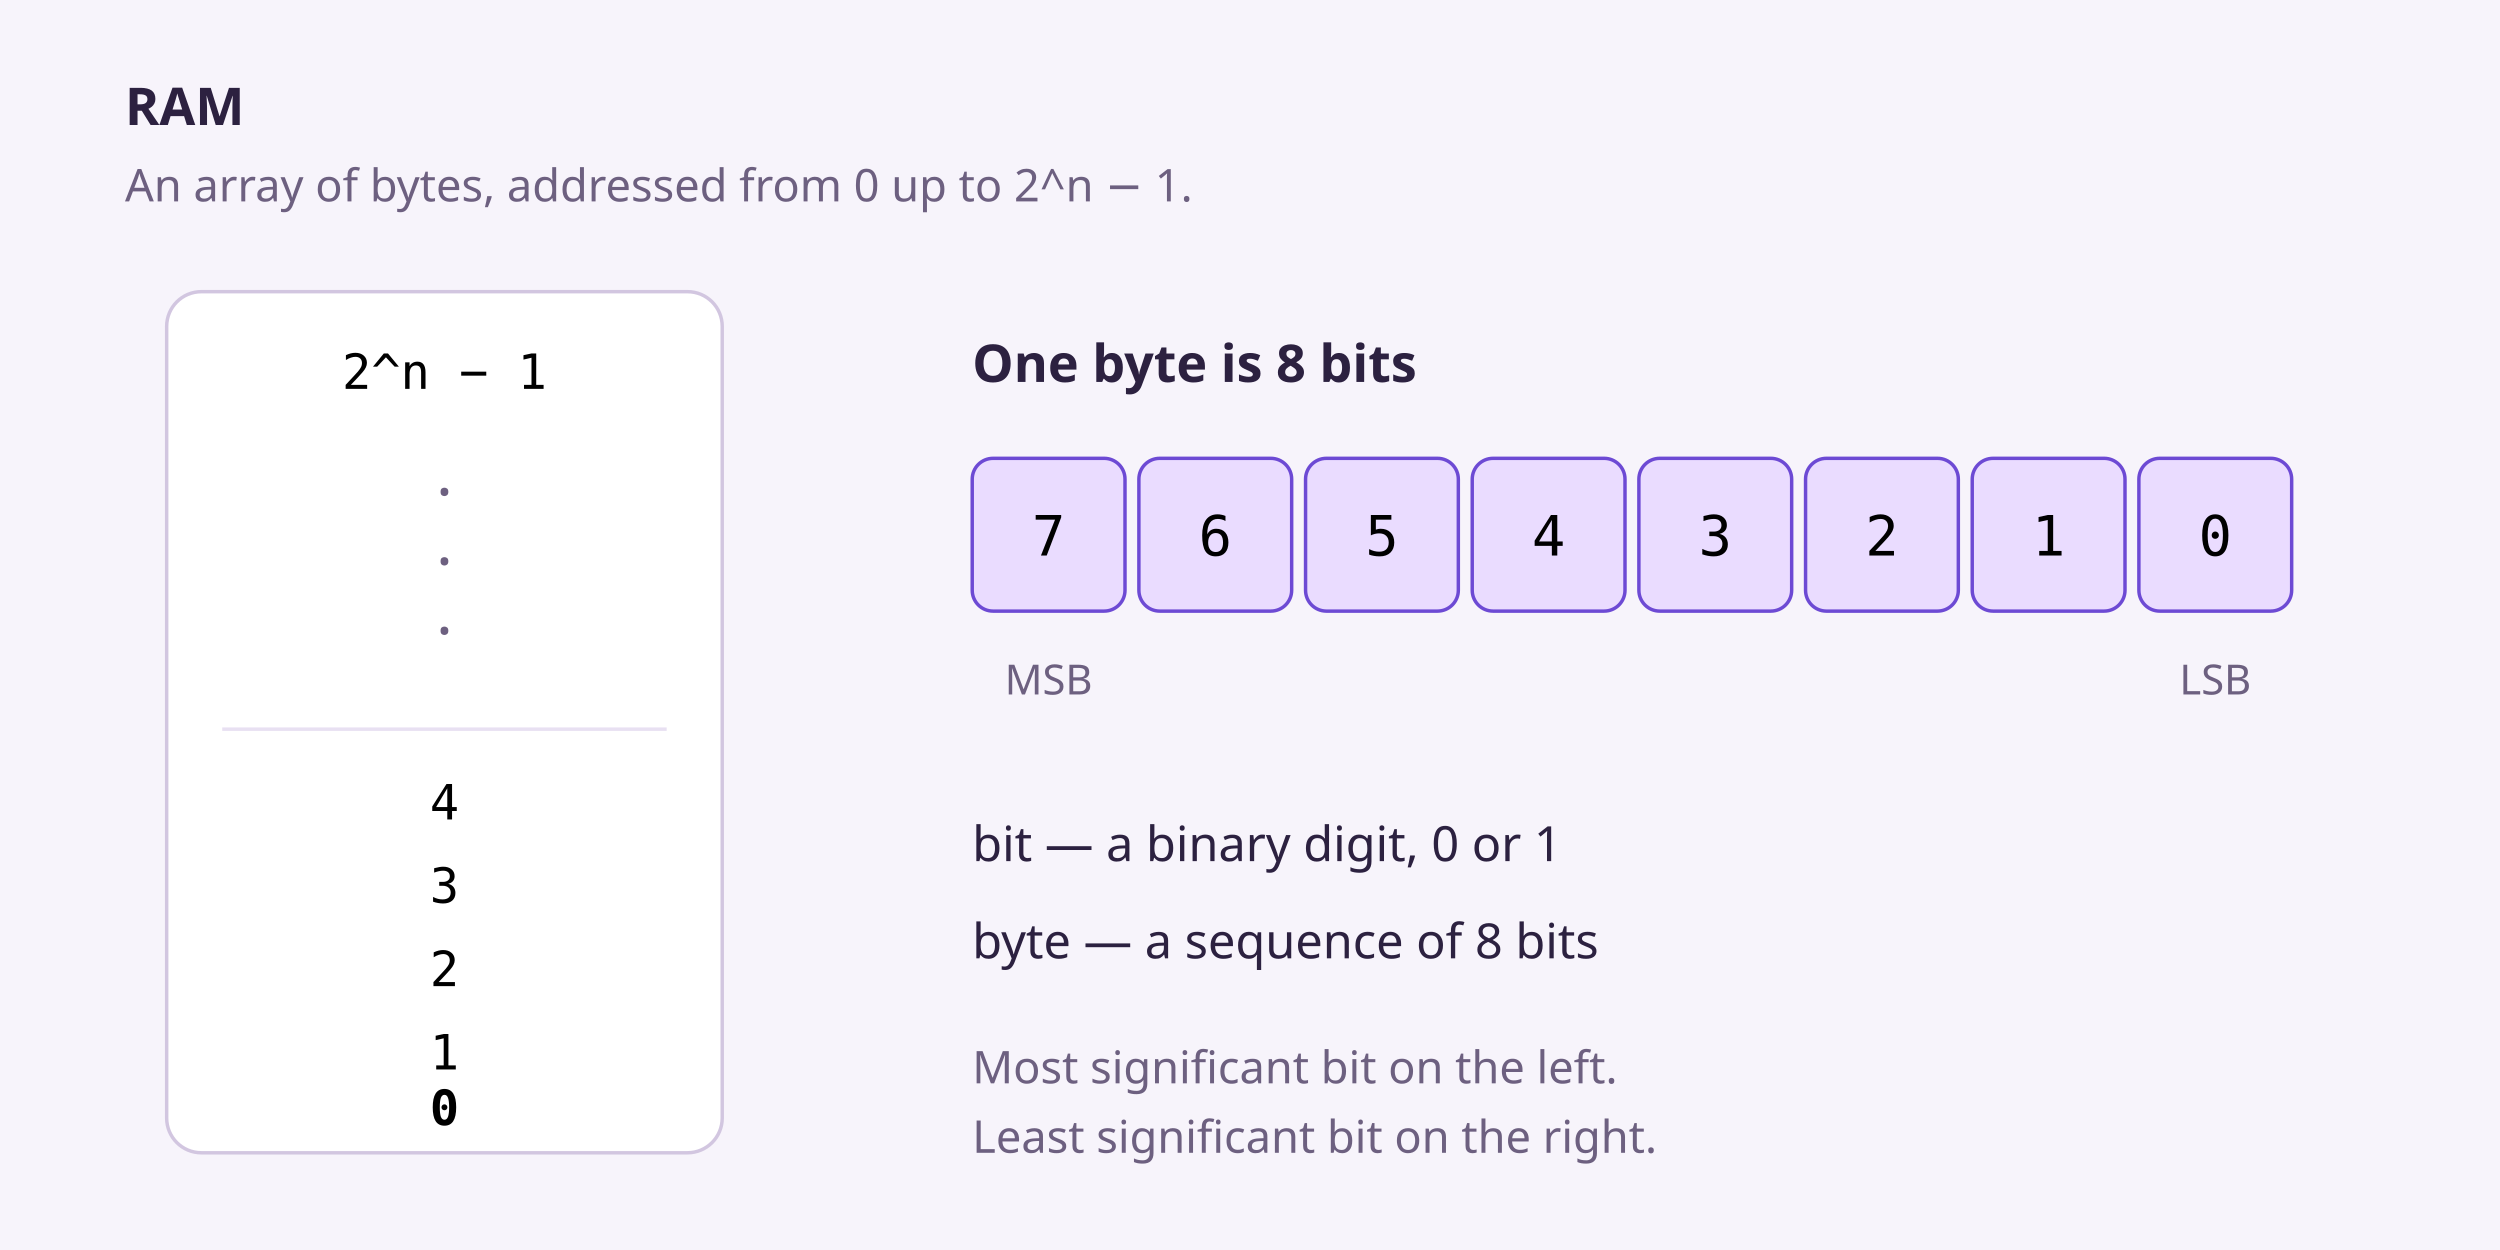
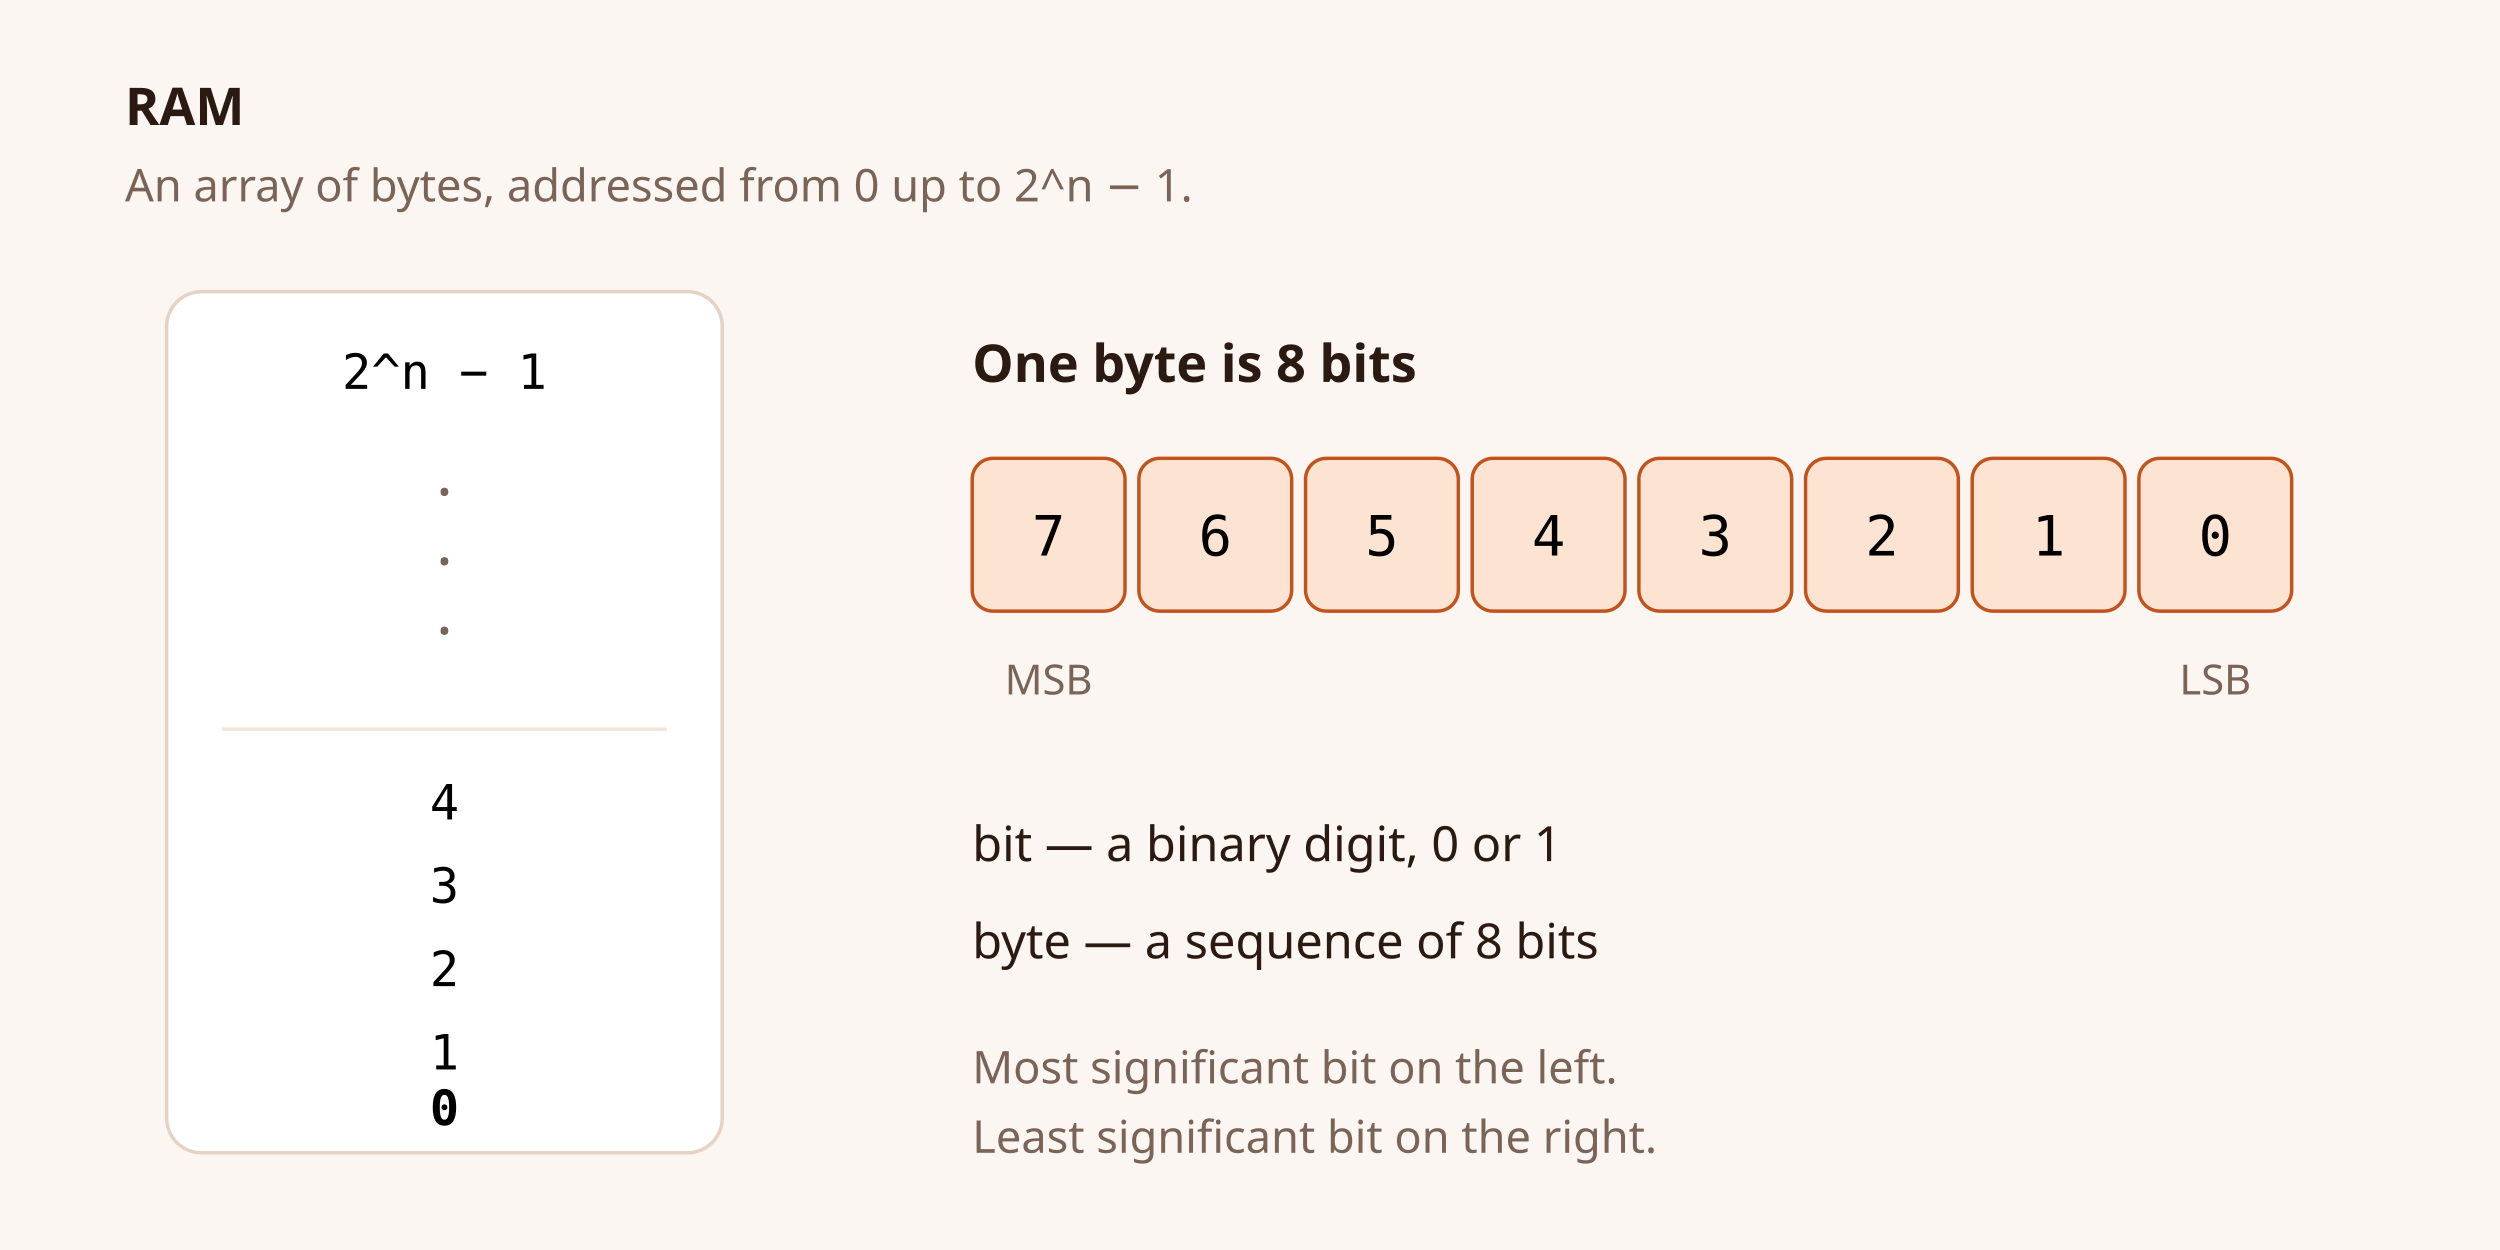
<svg xmlns="http://www.w3.org/2000/svg" viewBox="0 0 720 360" role="img">
  <style>
-   .t { font-family: Heebo, system-ui, sans-serif; fill: #2c2140; }
-   .m { font-family: Heebo, system-ui, sans-serif; fill: #6d6080; }
+   .t { font-family: Heebo, system-ui, sans-serif; fill: #2a1a12; }
+   .m { font-family: Heebo, system-ui, sans-serif; fill: #7a6458; }
  .w { font-family: Heebo, system-ui, sans-serif; fill: #ffffff; }
  .mono { font-family: "Source Code Pro", ui-monospace, monospace; }
  .step { opacity: 1; }
  @media (prefers-reduced-motion: no-preference) {
    .step { animation: appear 0.45s ease both; }
  }
  @keyframes appear { from { opacity: 0; } to { opacity: 1; } }
  @media (prefers-reduced-motion: reduce) {
    .step { animation: none !important; opacity: 1 !important; }
  }
</style>
-   <rect width="720" height="360" fill="#f7f4fb" />
+   <rect width="720" height="360" fill="#fbf6f2" />
  <text x="36" y="36" class="t" font-size="15" font-weight="700">RAM</text>
  <text x="36" y="58" class="m" font-size="13">An array of bytes, addressed from 0 up to 2^n − 1.</text>
  <g class="step" style="animation-delay:0.08s">
-     <rect x="48" y="84" width="160" height="248" rx="10" fill="#ffffff" stroke="#d2c6e0" />
+     <rect x="48" y="84" width="160" height="248" rx="10" fill="#ffffff" stroke="#e6d2c4" />
    <text x="128" y="112" text-anchor="middle" class="mono" font-size="14">2^n − 1</text>
    <text x="128" y="148" text-anchor="middle" class="m" font-size="18">·</text>
    <text x="128" y="168" text-anchor="middle" class="m" font-size="18">·</text>
    <text x="128" y="188" text-anchor="middle" class="m" font-size="18">·</text>
-     <line x1="64" y1="210" x2="192" y2="210" stroke="#e8e0f2" />
+     <line x1="64" y1="210" x2="192" y2="210" stroke="#f3e4d8" />
    <text x="128" y="236" text-anchor="middle" class="mono" font-size="14">4</text>
    <text x="128" y="260" text-anchor="middle" class="mono" font-size="14">3</text>
    <text x="128" y="284" text-anchor="middle" class="mono" font-size="14">2</text>
    <text x="128" y="308" text-anchor="middle" class="mono" font-size="14">1</text>
    <rect x="64" y="312" width="128" height="16" fill="none" />
    <text x="128" y="324" text-anchor="middle" class="mono" font-size="14" font-weight="700">0</text>
  </g>
  <g class="step" style="animation-delay:0.20s">
    <text x="280" y="110" class="t" font-size="15" font-weight="700">One byte is 8 bits</text>
-     <rect x="280" y="132" width="44" height="44" rx="6" fill="#eadcff" stroke="#6d4ad4" />
+     <rect x="280" y="132" width="44" height="44" rx="6" fill="#fde3d2" stroke="#c2531d" />
    <text x="302" y="160" text-anchor="middle" class="mono" font-size="16">7</text>
-     <rect x="328" y="132" width="44" height="44" rx="6" fill="#eadcff" stroke="#6d4ad4" />
+     <rect x="328" y="132" width="44" height="44" rx="6" fill="#fde3d2" stroke="#c2531d" />
    <text x="350" y="160" text-anchor="middle" class="mono" font-size="16">6</text>
-     <rect x="376" y="132" width="44" height="44" rx="6" fill="#eadcff" stroke="#6d4ad4" />
+     <rect x="376" y="132" width="44" height="44" rx="6" fill="#fde3d2" stroke="#c2531d" />
    <text x="398" y="160" text-anchor="middle" class="mono" font-size="16">5</text>
-     <rect x="424" y="132" width="44" height="44" rx="6" fill="#eadcff" stroke="#6d4ad4" />
+     <rect x="424" y="132" width="44" height="44" rx="6" fill="#fde3d2" stroke="#c2531d" />
    <text x="446" y="160" text-anchor="middle" class="mono" font-size="16">4</text>
-     <rect x="472" y="132" width="44" height="44" rx="6" fill="#eadcff" stroke="#6d4ad4" />
+     <rect x="472" y="132" width="44" height="44" rx="6" fill="#fde3d2" stroke="#c2531d" />
    <text x="494" y="160" text-anchor="middle" class="mono" font-size="16">3</text>
-     <rect x="520" y="132" width="44" height="44" rx="6" fill="#eadcff" stroke="#6d4ad4" />
+     <rect x="520" y="132" width="44" height="44" rx="6" fill="#fde3d2" stroke="#c2531d" />
    <text x="542" y="160" text-anchor="middle" class="mono" font-size="16">2</text>
-     <rect x="568" y="132" width="44" height="44" rx="6" fill="#eadcff" stroke="#6d4ad4" />
+     <rect x="568" y="132" width="44" height="44" rx="6" fill="#fde3d2" stroke="#c2531d" />
    <text x="590" y="160" text-anchor="middle" class="mono" font-size="16">1</text>
-     <rect x="616" y="132" width="44" height="44" rx="6" fill="#eadcff" stroke="#6d4ad4" />
+     <rect x="616" y="132" width="44" height="44" rx="6" fill="#fde3d2" stroke="#c2531d" />
    <text x="638" y="160" text-anchor="middle" class="mono" font-size="16">0</text>
    <text x="302" y="200" text-anchor="middle" class="m" font-size="12">MSB</text>
    <text x="638" y="200" text-anchor="middle" class="m" font-size="12">LSB</text>
    <text x="280" y="248" class="t" font-size="14">bit — a binary digit, 0 or 1</text>
    <text x="280" y="276" class="t" font-size="14">byte — a sequence of 8 bits</text>
    <text x="280" y="312" class="m" font-size="13">Most significant bit on the left.</text>
    <text x="280" y="332" class="m" font-size="13">Least significant bit on the right.</text>
  </g>
</svg>
